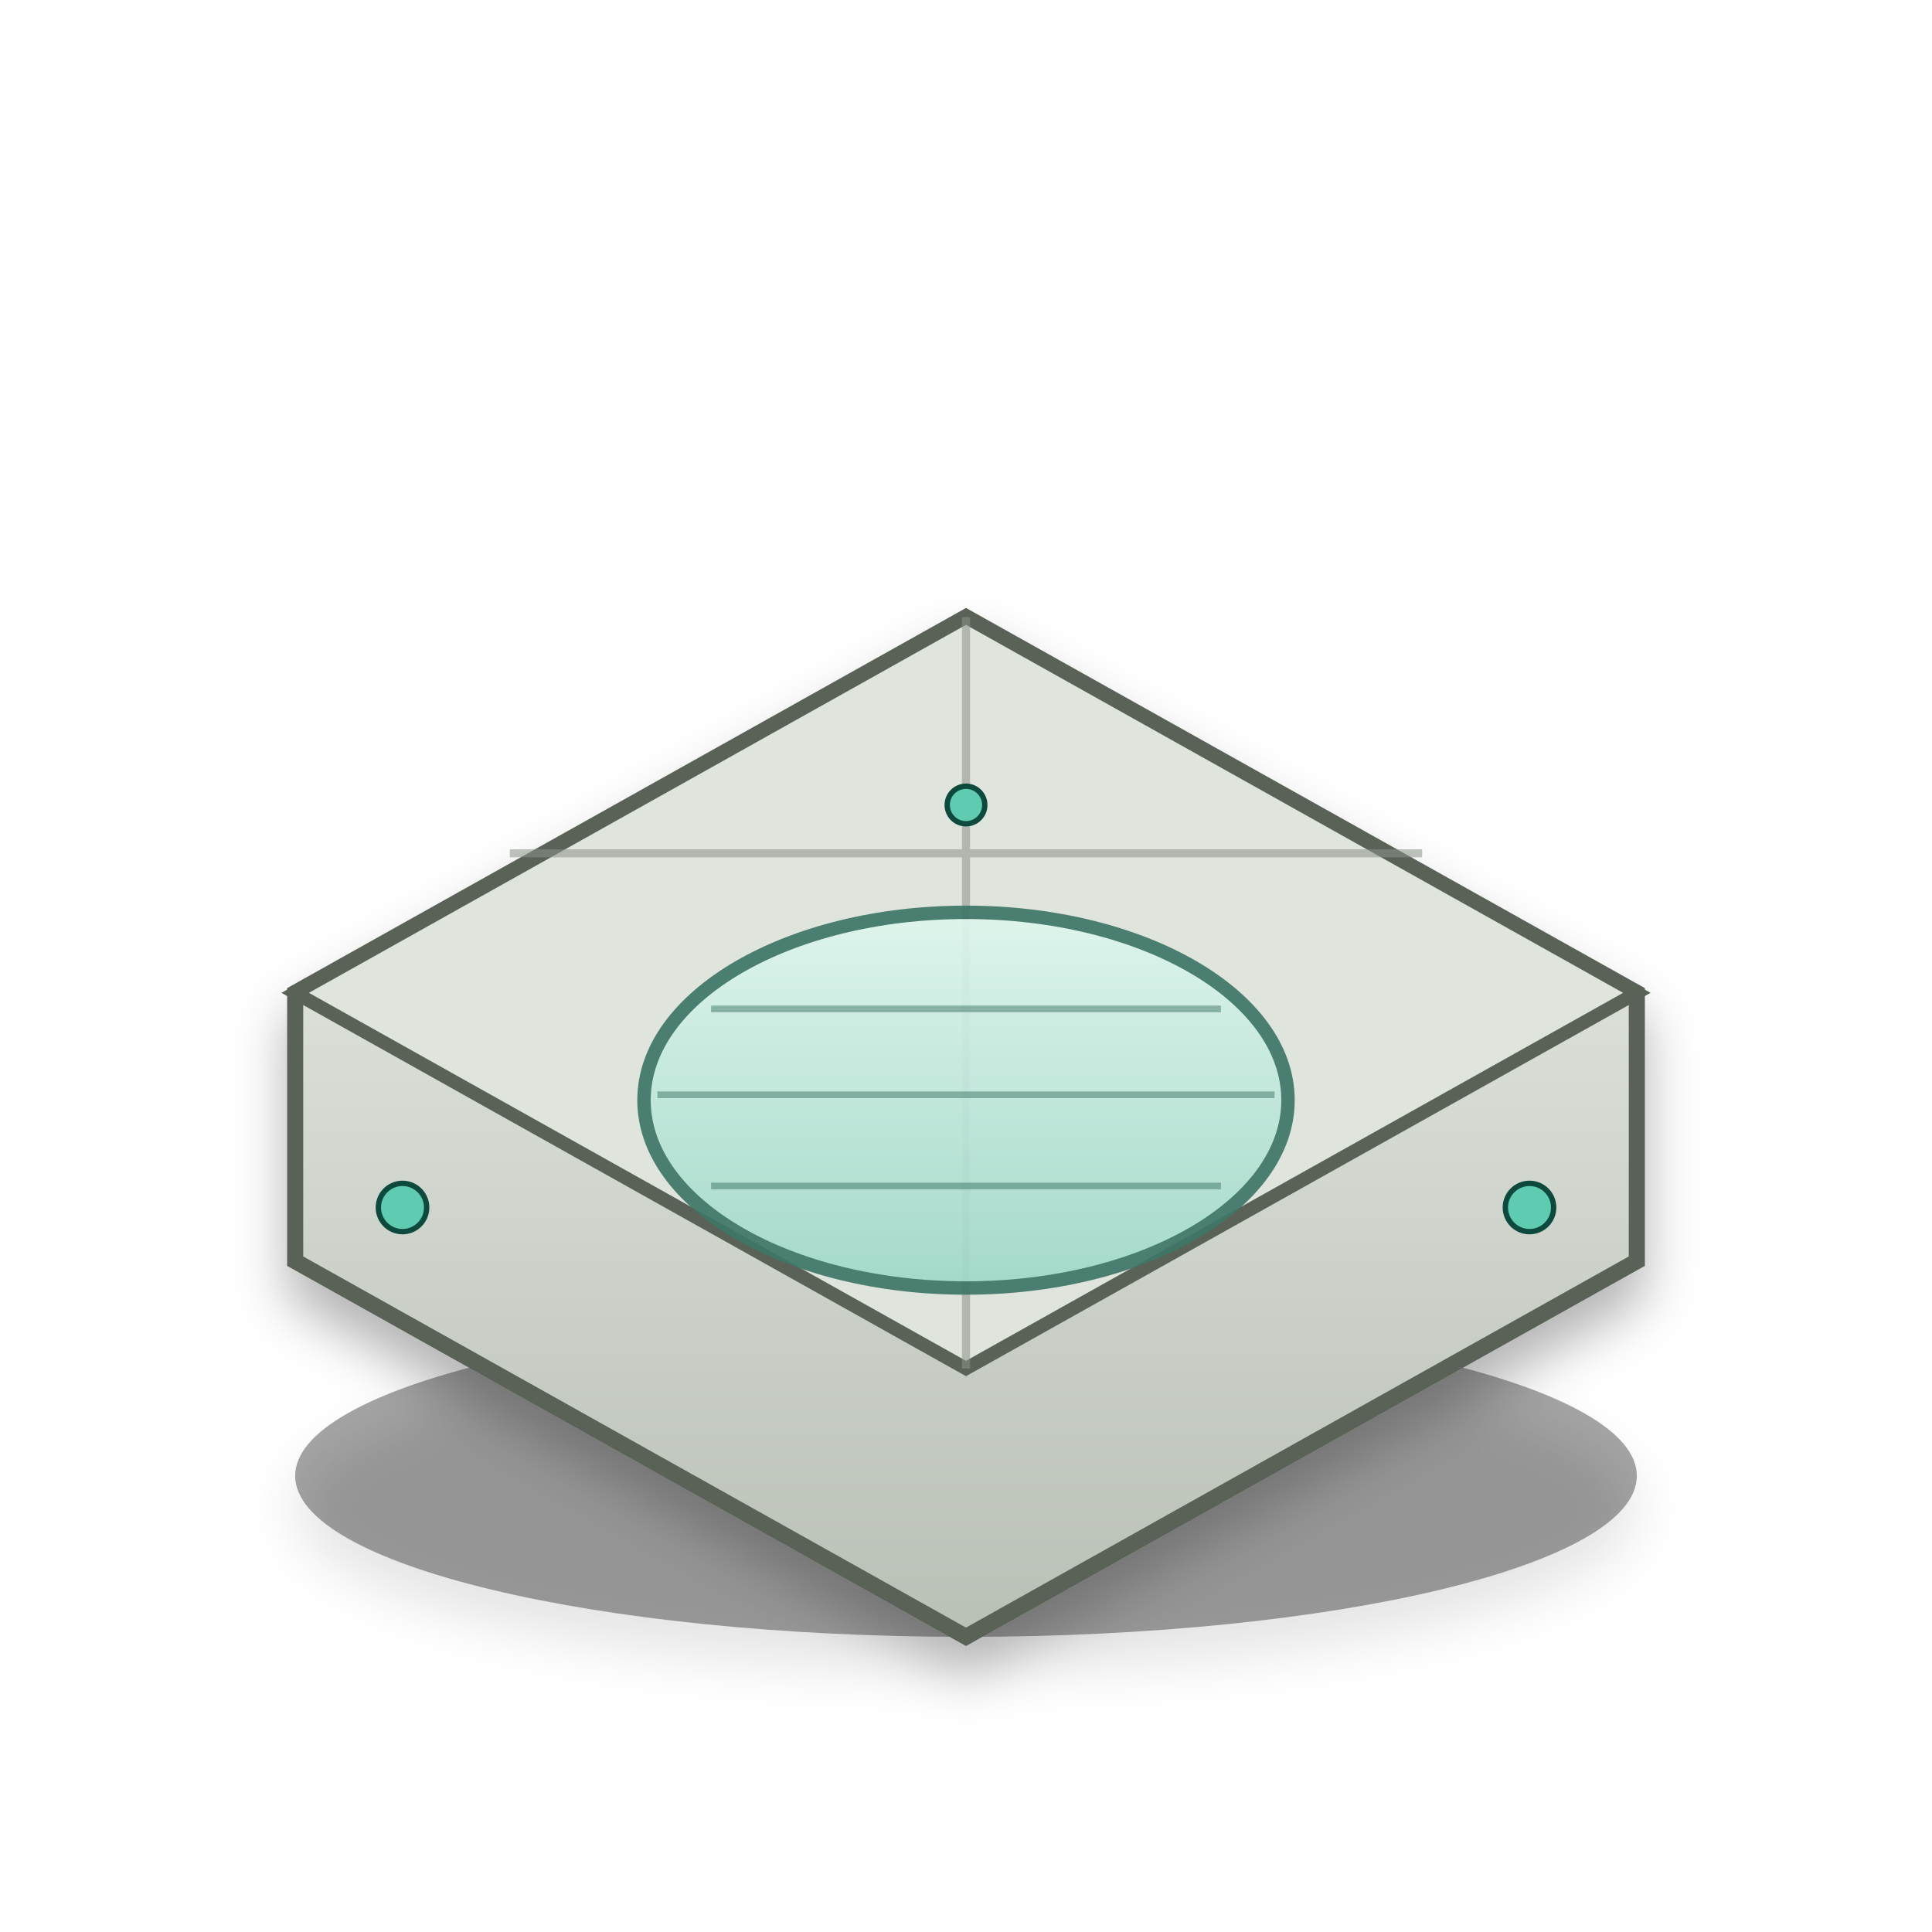
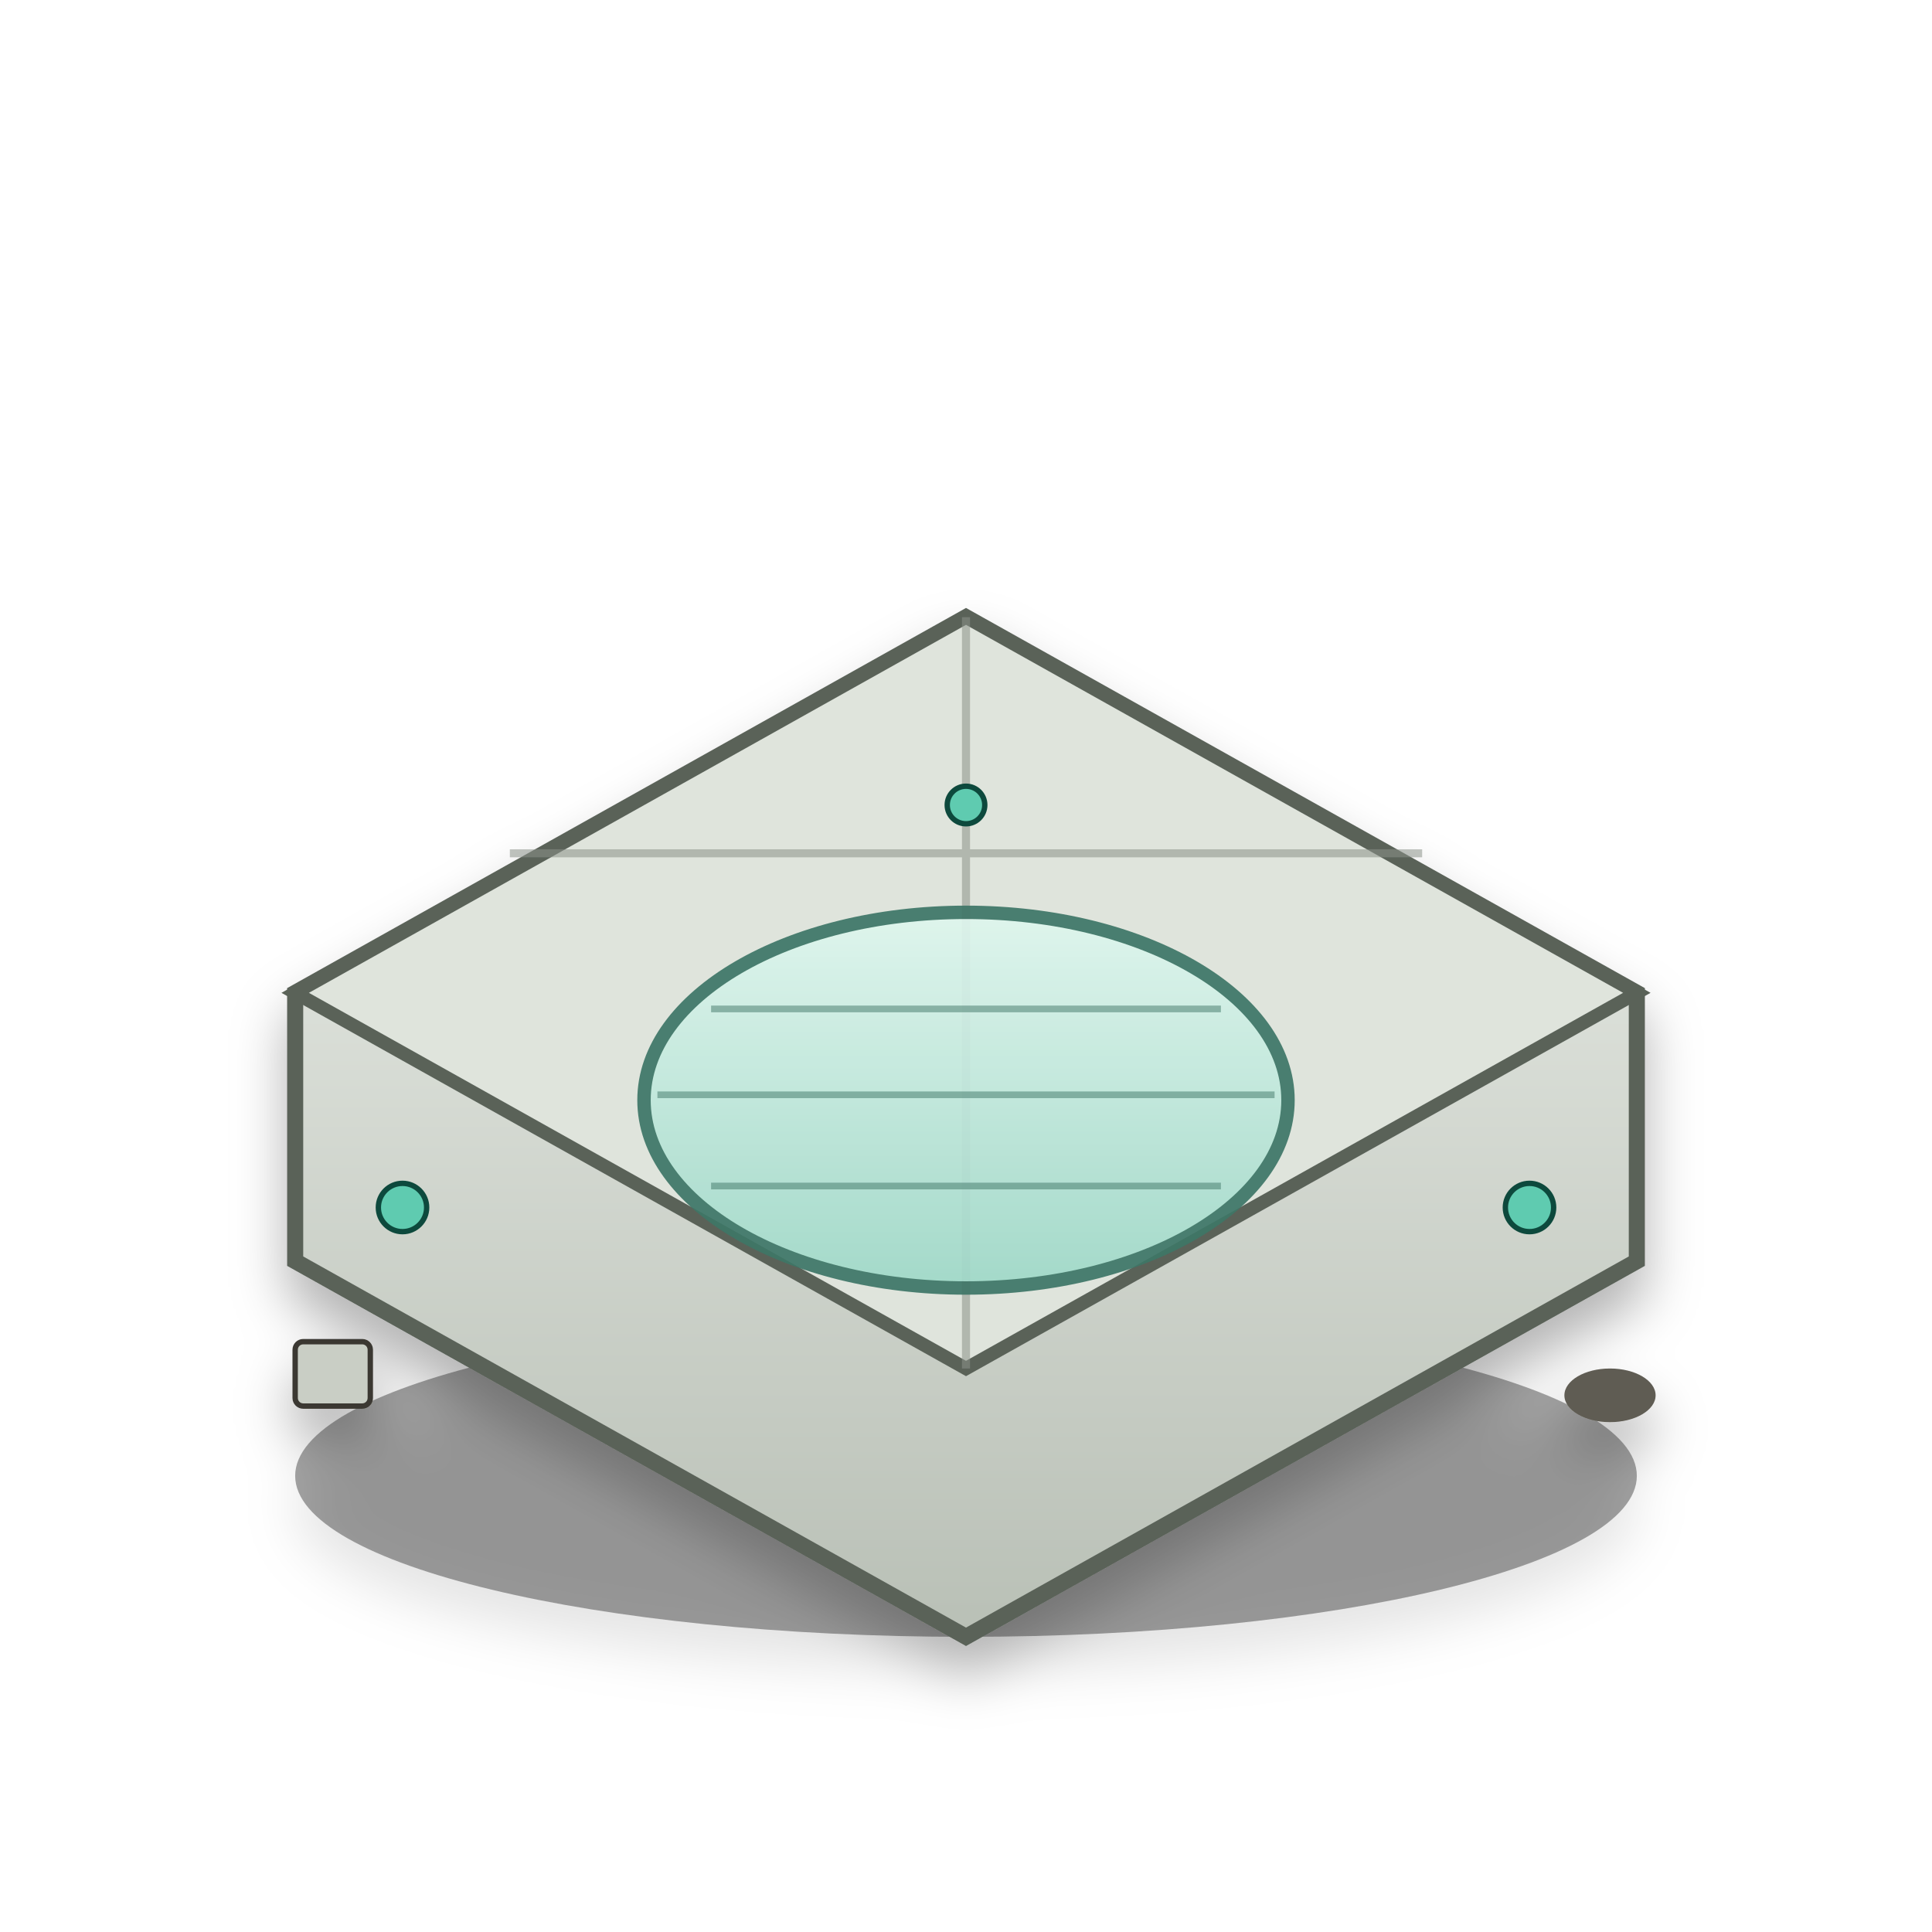
<svg xmlns="http://www.w3.org/2000/svg" viewBox="0 0 720 720">
  <defs>
    <linearGradient id="lshShell" x1="0" y1="0" x2="0" y2="1">
      <stop stop-color="#eef1ec" />
      <stop offset="1" stop-color="#b9c0b6" />
    </linearGradient>
    <linearGradient id="lshDome" x1="0" y1="0" x2="0" y2="1">
      <stop stop-color="#dff6ee" />
      <stop offset="1" stop-color="#9fd8c8" />
    </linearGradient>
    <filter id="lshShadow" x="-30%" y="-30%" width="160%" height="160%">
      <feDropShadow dx="0" dy="12" stdDeviation="10" flood-opacity=".3" />
    </filter>
  </defs>
  <g filter="url(#lshShadow)" transform="translate(70 150)">
    <ellipse cx="290" cy="400" rx="250" ry="60" fill="#0d0d0c" opacity=".35" />
+     <g stroke="#3a3730" stroke-width="2">
+       <rect x="40" y="350" width="28" height="24" rx="3" fill="#c9cec5" />
+       <ellipse cx="530" cy="370" rx="17" ry="10" fill="#5f5c53" stroke="none" />
+     </g>
    <path d="M40 320 290 460 540 320 540 220 290 80 40 220Z" fill="url(#lshShell)" stroke="#5a6259" stroke-width="6" />
    <path d="M40 220 290 80 540 220 290 360Z" fill="#dfe4dc" stroke="#5a6259" stroke-width="5" />
    <g stroke="#8a9188" stroke-width="3" opacity=".55">
      <path d="M290 80 290 360" fill="none" />
      <path d="M120 168 460 168" fill="none" />
    </g>
    <path d="M170 260a120 70 0 0 1 240 0 120 70 0 0 1 -240 0Z" fill="url(#lshDome)" stroke="#3d7566" stroke-width="5" opacity=".92" />
    <g stroke="#3d7566" stroke-width="2.5" opacity=".5">
      <path d="M175 258 405 258" fill="none" />
      <path d="M195 226 385 226" fill="none" />
      <path d="M195 292 385 292" fill="none" />
    </g>
    <g fill="#5ecbb0" stroke="#0f4a3c" stroke-width="2">
      <circle cx="80" cy="300" r="9" />
      <circle cx="500" cy="300" r="9" />
      <circle cx="290" cy="150" r="7" />
    </g>
  </g>
</svg>
